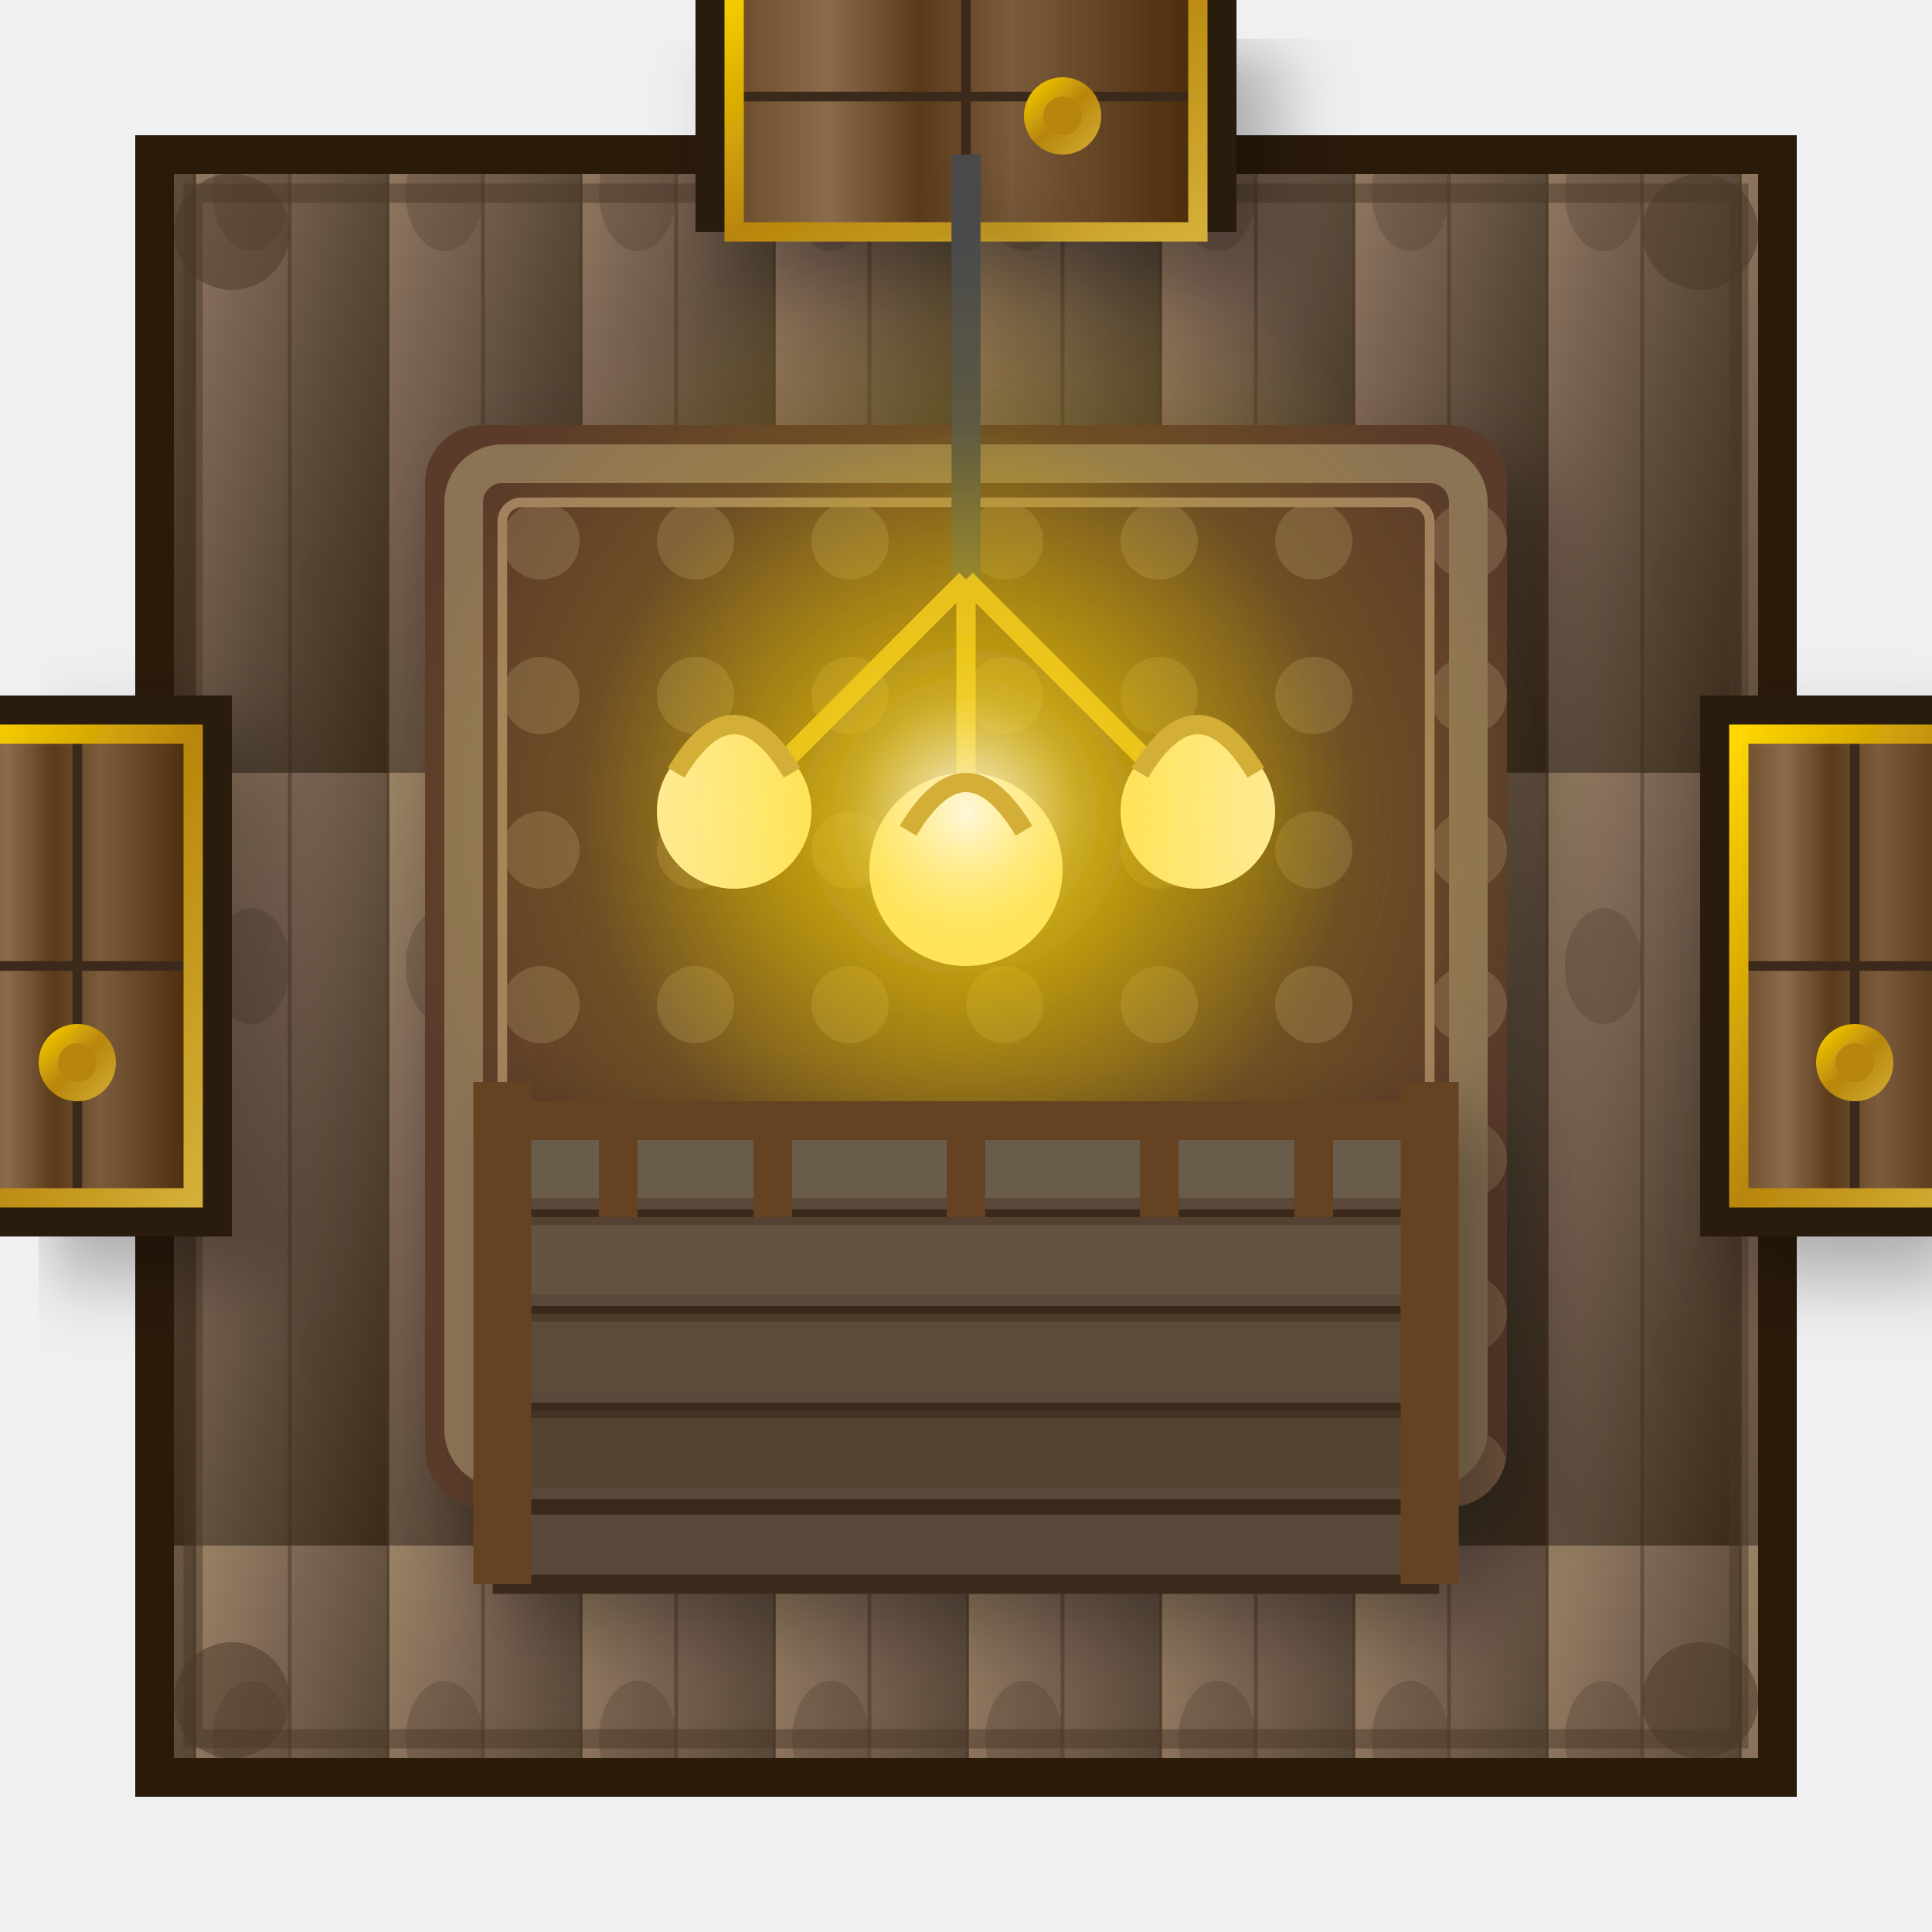
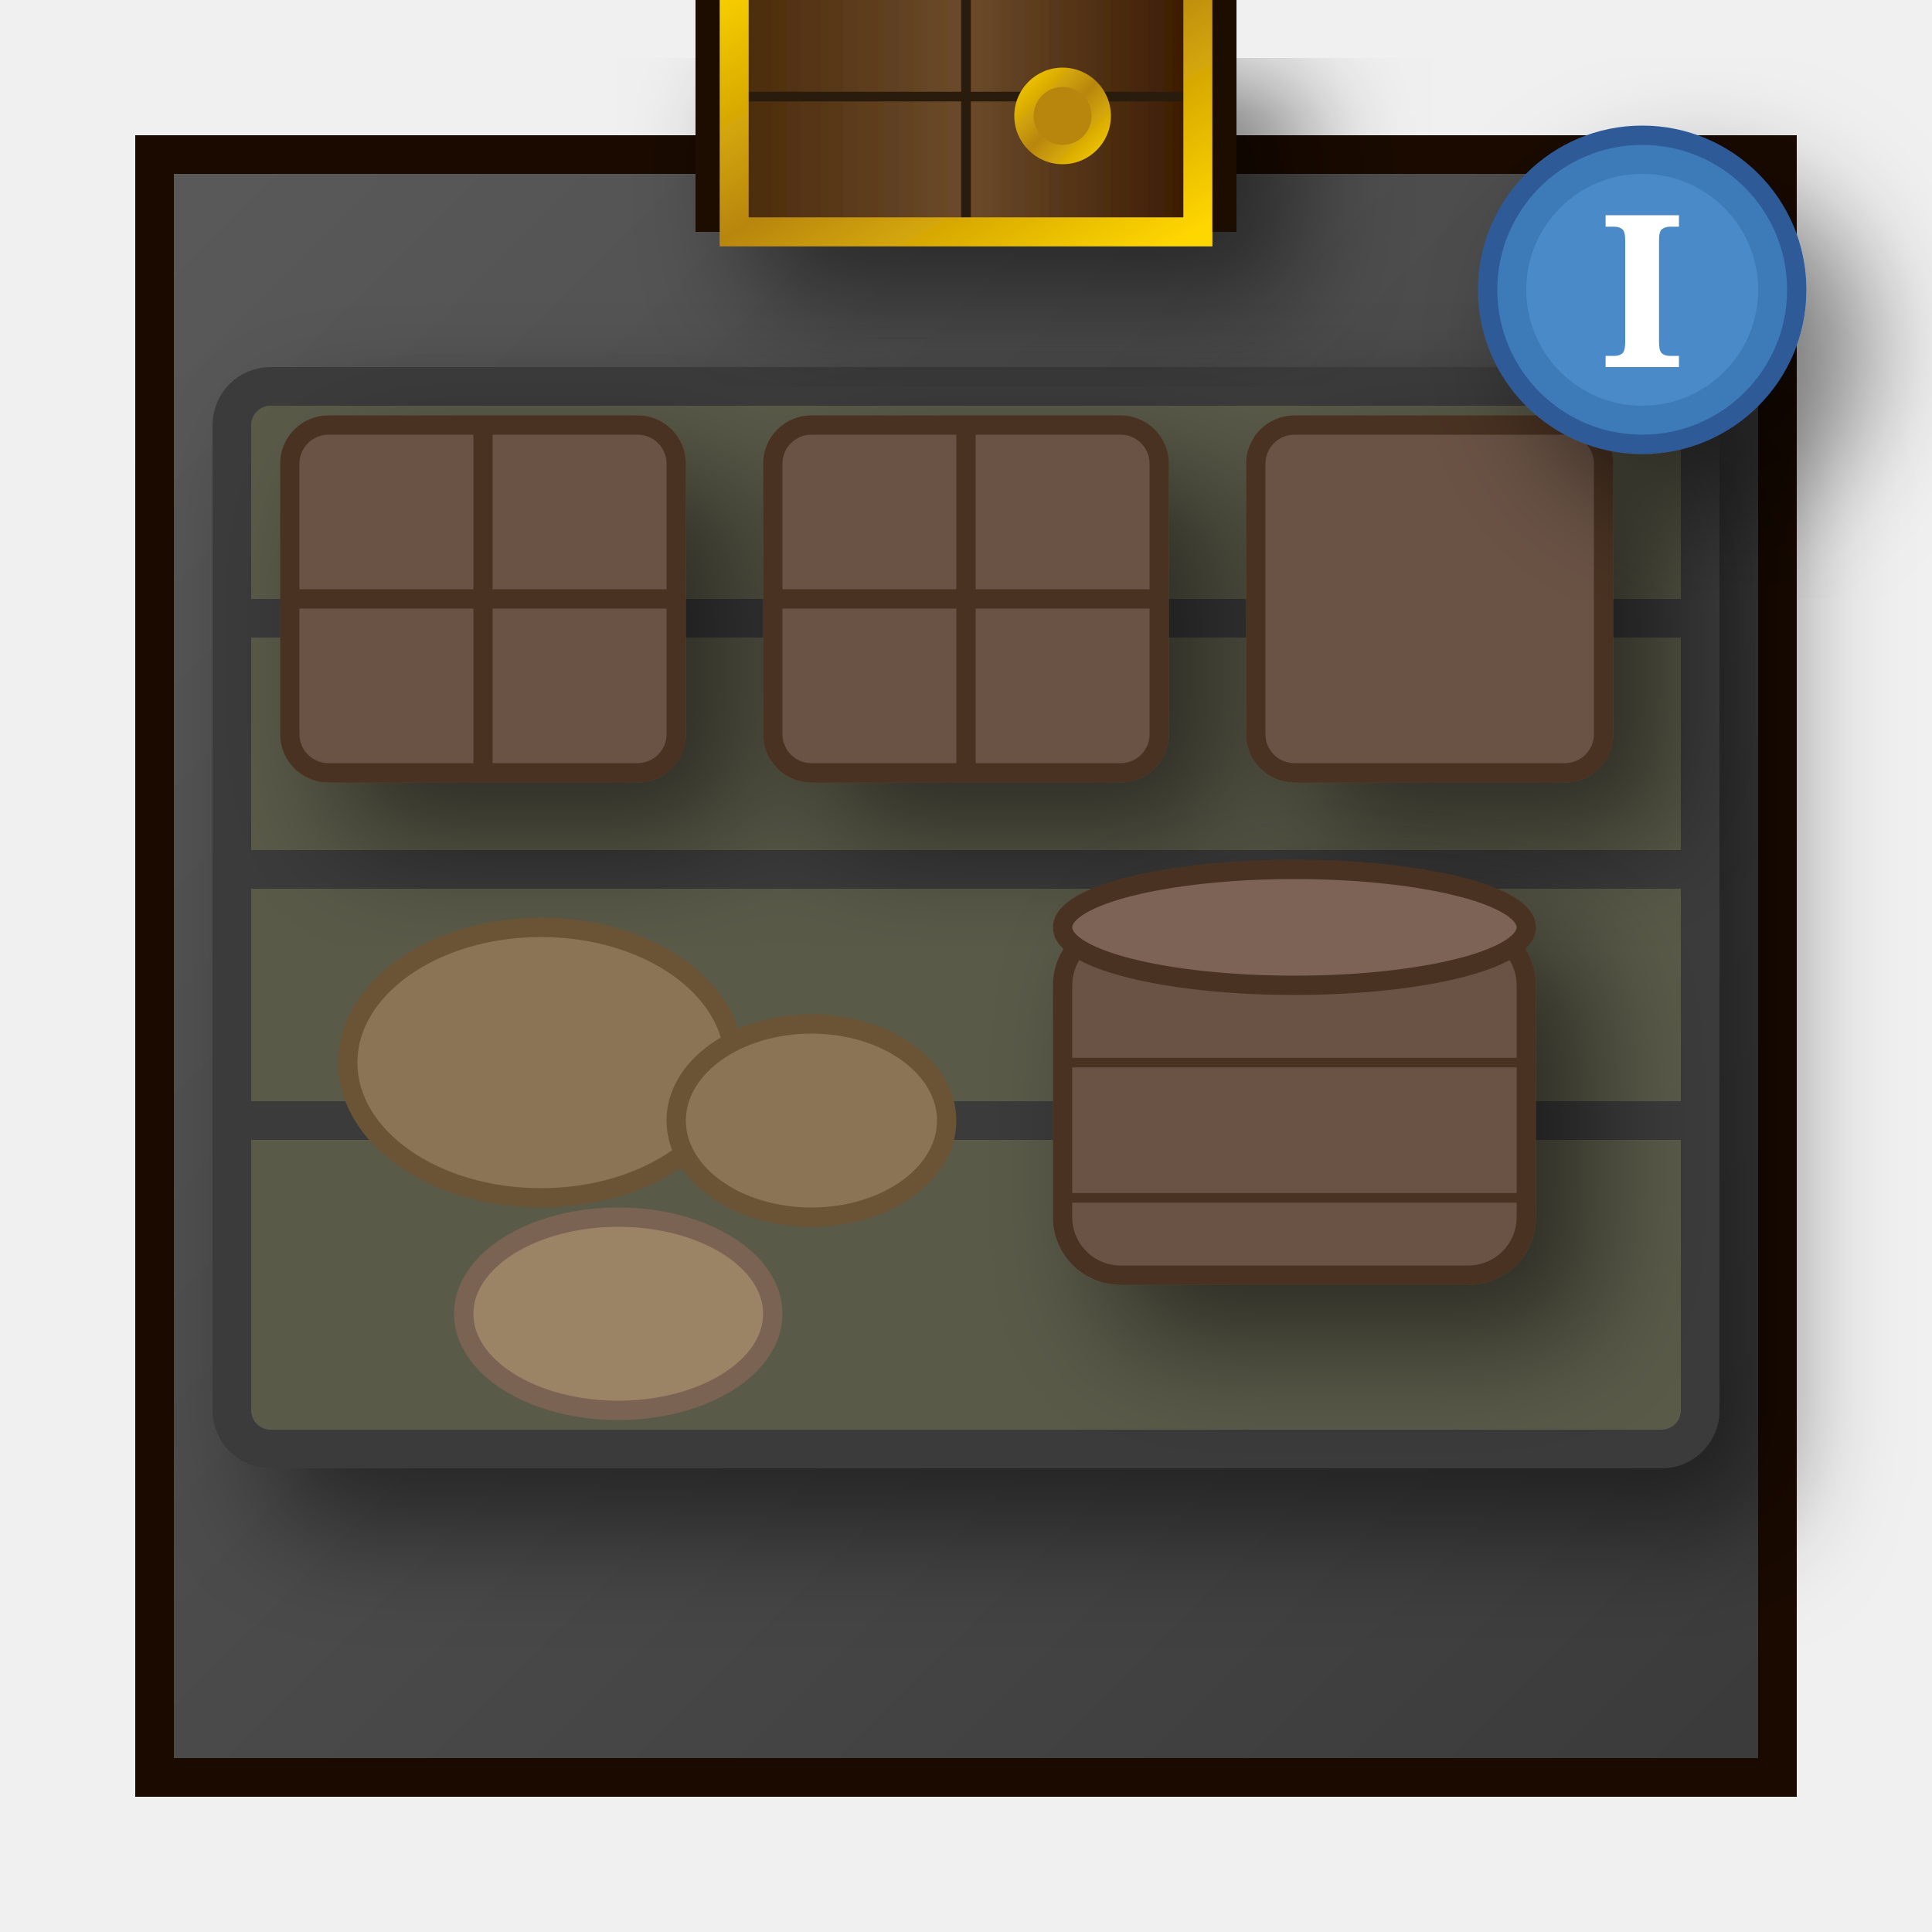
<svg xmlns="http://www.w3.org/2000/svg" viewBox="0 0 100 100" width="400" height="400">
  <defs>
    <linearGradient id="floorGrad" x1="0%" y1="0%" x2="100%" y2="100%">
-       <stop offset="0%" style="stop-color:#9B8365" />
-       <stop offset="30%" style="stop-color:#7B6354" />
-       <stop offset="60%" style="stop-color:#5A4A3A" />
-       <stop offset="100%" style="stop-color:#3A2A1A" />
+       <stop offset="0%" style="stop-color:#5A5A5A" />
+       <stop offset="100%" style="stop-color:#3A3A3A" />
    </linearGradient>
-     <pattern id="woodPattern" x="0" y="0" width="10" height="40" patternUnits="userSpaceOnUse">
-       <rect width="10" height="40" fill="url(#floorGrad)" />
-       <line x1="0" y1="0" x2="0" y2="40" stroke="#2A1A0A" stroke-width="0.3" opacity="0.6" />
-       <line x1="5" y1="0" x2="5" y2="40" stroke="#3A2A1A" stroke-width="0.2" opacity="0.4" />
-       <ellipse cx="3" cy="10" rx="2" ry="3" fill="#4A3A2A" opacity="0.3" />
-       <ellipse cx="7" cy="30" rx="1.5" ry="2" fill="#4A3A2A" opacity="0.2" />
-     </pattern>
    <linearGradient id="doorWood" x1="0%" y1="0%" x2="100%" y2="0%">
-       <stop offset="0%" style="stop-color:#6B4B2A" />
-       <stop offset="20%" style="stop-color:#8B6B4B" />
-       <stop offset="40%" style="stop-color:#5A3A1A" />
-       <stop offset="60%" style="stop-color:#7B5B3B" />
-       <stop offset="100%" style="stop-color:#4A2A0A" />
+       <stop offset="0%" style="stop-color:#4A2A0A" />
+       <stop offset="50%" style="stop-color:#6B4B2B" />
+       <stop offset="100%" style="stop-color:#3A1A00" />
    </linearGradient>
    <linearGradient id="goldTrim" x1="0%" y1="0%" x2="100%" y2="100%">
      <stop offset="0%" style="stop-color:#FFD700" />
      <stop offset="50%" style="stop-color:#B8860B" />
-       <stop offset="100%" style="stop-color:#D4AF37" />
+       <stop offset="100%" style="stop-color:#FFD700" />
    </linearGradient>
-     <radialGradient id="lampGlow" cx="50%" cy="50%" r="50%">
-       <stop offset="0%" style="stop-color:#FFF8DC;stop-opacity:0.9" />
-       <stop offset="30%" style="stop-color:#FFD700;stop-opacity:0.5" />
-       <stop offset="70%" style="stop-color:#FFD700;stop-opacity:0.2" />
-       <stop offset="100%" style="stop-color:#FFD700;stop-opacity:0" />
-     </radialGradient>
-     <pattern id="carpetPattern" x="0" y="0" width="8" height="8" patternUnits="userSpaceOnUse">
-       <rect width="8" height="8" fill="#5A3A2A" />
-       <circle cx="4" cy="4" r="2" fill="#8B7355" opacity="0.5" />
-     </pattern>
    <filter id="softShadow" x="-50%" y="-50%" width="200%" height="200%">
-       <feGaussianBlur in="SourceAlpha" stdDeviation="2" />
-       <feOffset dx="2" dy="2" result="offsetblur" />
+       <feGaussianBlur in="SourceAlpha" stdDeviation="3" />
+       <feOffset dx="3" dy="3" result="offsetblur" />
      <feComponentTransfer>
-         <feFuncA type="linear" slope="0.3" />
+         <feFuncA type="linear" slope="0.5" />
      </feComponentTransfer>
      <feMerge>
        <feMergeNode />
        <feMergeNode in="SourceGraphic" />
      </feMerge>
    </filter>
-     <filter id="innerGlow">
-       <feGaussianBlur in="SourceAlpha" stdDeviation="3" result="blur" />
-       <feComposite in="blur" in2="SourceAlpha" operator="arithmetic" k2="-1" k3="1" result="shadowDiff" />
-       <feFlood flood-color="#FFD700" flood-opacity="0.3" />
-       <feComposite in2="shadowDiff" operator="in" />
-       <feComposite in2="SourceGraphic" operator="over" />
-     </filter>
  </defs>
-   <rect x="8" y="8" width="84" height="84" fill="url(#woodPattern)" stroke="#2A1A0A" stroke-width="2" />
-   <rect x="10" y="10" width="80" height="80" fill="none" stroke="#4A3728" stroke-width="1" opacity="0.5" />
+   <rect x="8" y="8" width="84" height="84" fill="url(#floorGrad)" stroke="#1A0A00" stroke-width="2" />
  <g filter="url(#softShadow)">
-     <rect x="36" y="-4" width="28" height="16" fill="#2A1A0A" />
-     <rect x="38" y="-2" width="24" height="14" fill="url(#doorWood)" />
-     <line x1="50" y1="-2" x2="50" y2="12" stroke="#3A2A1A" stroke-width="0.5" />
-     <line x1="38" y1="5" x2="62" y2="5" stroke="#3A2A1A" stroke-width="0.5" />
-     <rect x="38" y="-2" width="24" height="14" fill="none" stroke="url(#goldTrim)" stroke-width="1" />
-     <circle cx="55" cy="6" r="2" fill="url(#goldTrim)" />
-     <circle cx="55" cy="6" r="1" fill="#B8860B" />
+     <rect x="12" y="20" width="76" height="55" fill="#5A5A4A" stroke="#3A3A3A" stroke-width="2" rx="2" />
+     <line x1="12" y1="32" x2="88" y2="32" stroke="#3A3A3A" stroke-width="2" />
+     <line x1="12" y1="45" x2="88" y2="45" stroke="#3A3A3A" stroke-width="2" />
+     <line x1="12" y1="58" x2="88" y2="58" stroke="#3A3A3A" stroke-width="2" />
  </g>
  <g filter="url(#softShadow)">
-     <rect x="88" y="36" width="16" height="28" fill="#2A1A0A" />
-     <rect x="90" y="38" width="12" height="24" fill="url(#doorWood)" />
-     <line x1="90" y1="50" x2="102" y2="50" stroke="#3A2A1A" stroke-width="0.5" />
-     <line x1="96" y1="38" x2="96" y2="62" stroke="#3A2A1A" stroke-width="0.5" />
-     <rect x="90" y="38" width="12" height="24" fill="none" stroke="url(#goldTrim)" stroke-width="1" />
-     <circle cx="96" cy="55" r="2" fill="url(#goldTrim)" />
-     <circle cx="96" cy="55" r="1" fill="#B8860B" />
+     <rect x="15" y="22" width="20" height="18" fill="#6B5344" stroke="#4A3324" stroke-width="1" rx="2" />
+     <line x1="15" y1="31" x2="35" y2="31" stroke="#4A3324" stroke-width="1" />
+     <line x1="25" y1="22" x2="25" y2="40" stroke="#4A3324" stroke-width="1" />
+     <rect x="40" y="22" width="20" height="18" fill="#6B5344" stroke="#4A3324" stroke-width="1" rx="2" />
+     <line x1="40" y1="31" x2="60" y2="31" stroke="#4A3324" stroke-width="1" />
+     <line x1="50" y1="22" x2="50" y2="40" stroke="#4A3324" stroke-width="1" />
+     <rect x="65" y="22" width="18" height="18" fill="#6B5344" stroke="#4A3324" stroke-width="1" rx="2" />
  </g>
  <g filter="url(#softShadow)">
-     <rect x="-4" y="36" width="16" height="28" fill="#2A1A0A" />
-     <rect x="-2" y="38" width="12" height="24" fill="url(#doorWood)" />
-     <line x1="-2" y1="50" x2="10" y2="50" stroke="#3A2A1A" stroke-width="0.5" />
-     <line x1="4" y1="38" x2="4" y2="62" stroke="#3A2A1A" stroke-width="0.5" />
-     <rect x="-2" y="38" width="12" height="24" fill="none" stroke="url(#goldTrim)" stroke-width="1" />
-     <circle cx="4" cy="55" r="2" fill="url(#goldTrim)" />
-     <circle cx="4" cy="55" r="1" fill="#B8860B" />
+     <rect x="55" y="48" width="24" height="18" fill="#6B5344" stroke="#4A3324" stroke-width="1" rx="3" />
+     <ellipse cx="67" cy="48" rx="12" ry="3" fill="#7B6354" stroke="#4A3324" stroke-width="1" />
+     <line x1="55" y1="55" x2="79" y2="55" stroke="#4A3324" stroke-width="0.5" />
+     <line x1="55" y1="62" x2="79" y2="62" stroke="#4A3324" stroke-width="0.5" />
+   </g>
+   <ellipse cx="28" cy="55" rx="10" ry="7" fill="#8B7355" stroke="#6B5335" stroke-width="1" />
+   <ellipse cx="42" cy="58" rx="7" ry="5" fill="#8B7355" stroke="#6B5335" stroke-width="1" />
+   <ellipse cx="32" cy="68" rx="8" ry="5" fill="#9B8365" stroke="#7B6354" stroke-width="1" />
+   <g filter="url(#softShadow)">
+     <rect x="36" y="-4" width="28" height="16" fill="#1A0A00" />
+     <rect x="38" y="-2" width="24" height="14" fill="url(#doorWood)" />
+     <line x1="50" y1="-2" x2="50" y2="12" stroke="#2A1A0A" stroke-width="0.5" />
+     <line x1="38" y1="5" x2="62" y2="5" stroke="#2A1A0A" stroke-width="0.5" />
+     <rect x="38" y="-2" width="24" height="14" fill="none" stroke="url(#goldTrim)" stroke-width="1.5" />
+     <circle cx="55" cy="6" r="2.5" fill="url(#goldTrim)" />
+     <circle cx="55" cy="6" r="1.5" fill="#B8860B" />
  </g>
  <g filter="url(#softShadow)">
-     <rect x="22" y="22" width="56" height="56" fill="url(#carpetPattern)" rx="3" />
-     <rect x="24" y="24" width="52" height="52" fill="none" stroke="#8B7355" stroke-width="2" rx="2" />
-     <rect x="26" y="26" width="48" height="48" fill="none" stroke="#A08060" stroke-width="0.5" rx="1" />
+     <circle cx="85" cy="15" r="8" fill="#3D7AB8" stroke="#2D5A98" stroke-width="1" />
+     <circle cx="85" cy="15" r="6" fill="#5A9AD8" opacity="0.5" />
+     <text x="85" y="19" text-anchor="middle" font-size="11" fill="#FFF" font-weight="bold" font-family="serif">I</text>
  </g>
-   <g filter="url(#softShadow)">
-     <line x1="50" y1="8" x2="50" y2="30" stroke="#4A4A4A" stroke-width="1.5" />
-     <line x1="50" y1="30" x2="38" y2="42" stroke="#D4AF37" stroke-width="1" />
-     <line x1="50" y1="30" x2="62" y2="42" stroke="#D4AF37" stroke-width="1" />
-     <line x1="50" y1="30" x2="50" y2="45" stroke="#D4AF37" stroke-width="1" />
-     <circle cx="38" cy="42" r="4" fill="#FFF8DC" filter="url(#innerGlow)" />
-     <circle cx="62" cy="42" r="4" fill="#FFF8DC" filter="url(#innerGlow)" />
-     <circle cx="50" cy="45" r="5" fill="#FFF8DC" filter="url(#innerGlow)" />
-     <circle cx="50" cy="42" r="20" fill="url(#lampGlow)" />
-     <circle cx="50" cy="42" r="30" fill="url(#lampGlow)" opacity="0.5" />
-     <path d="M35,40 Q38,35 41,40" fill="none" stroke="#D4AF37" stroke-width="1" />
-     <path d="M59,40 Q62,35 65,40" fill="none" stroke="#D4AF37" stroke-width="1" />
-     <path d="M47,43 Q50,38 53,43" fill="none" stroke="#D4AF37" stroke-width="1" />
-   </g>
-   <g filter="url(#softShadow)">
-     <rect x="26" y="58" width="48" height="24" fill="#5A4A3A" stroke="#3A2A1A" stroke-width="1" />
-     <line x1="26" y1="63" x2="74" y2="63" stroke="#3A2A1A" stroke-width="0.8" />
-     <line x1="26" y1="68" x2="74" y2="68" stroke="#3A2A1A" stroke-width="0.8" />
-     <line x1="26" y1="73" x2="74" y2="73" stroke="#3A2A1A" stroke-width="0.8" />
-     <line x1="26" y1="78" x2="74" y2="78" stroke="#3A2A1A" stroke-width="0.8" />
-     <rect x="26" y="58" width="48" height="4" fill="#7B6B5B" opacity="0.5" />
-     <rect x="26" y="63" width="48" height="4" fill="#6B5B4B" opacity="0.5" />
-     <rect x="26" y="68" width="48" height="4" fill="#5B4B3B" opacity="0.5" />
-     <rect x="26" y="73" width="48" height="4" fill="#4B3B2B" opacity="0.5" />
-     <line x1="26" y1="56" x2="26" y2="82" stroke="#654321" stroke-width="3" />
-     <line x1="74" y1="56" x2="74" y2="82" stroke="#654321" stroke-width="3" />
-     <line x1="26" y1="58" x2="74" y2="58" stroke="#654321" stroke-width="2" />
-     <line x1="32" y1="58" x2="32" y2="63" stroke="#654321" stroke-width="2" />
-     <line x1="40" y1="58" x2="40" y2="63" stroke="#654321" stroke-width="2" />
-     <line x1="50" y1="58" x2="50" y2="63" stroke="#654321" stroke-width="2" />
-     <line x1="60" y1="58" x2="60" y2="63" stroke="#654321" stroke-width="2" />
-     <line x1="68" y1="58" x2="68" y2="63" stroke="#654321" stroke-width="2" />
-   </g>
-   <circle cx="12" cy="12" r="3" fill="#4A3728" opacity="0.5" />
-   <circle cx="88" cy="12" r="3" fill="#4A3728" opacity="0.5" />
-   <circle cx="12" cy="88" r="3" fill="#4A3728" opacity="0.5" />
-   <circle cx="88" cy="88" r="3" fill="#4A3728" opacity="0.5" />
</svg>
